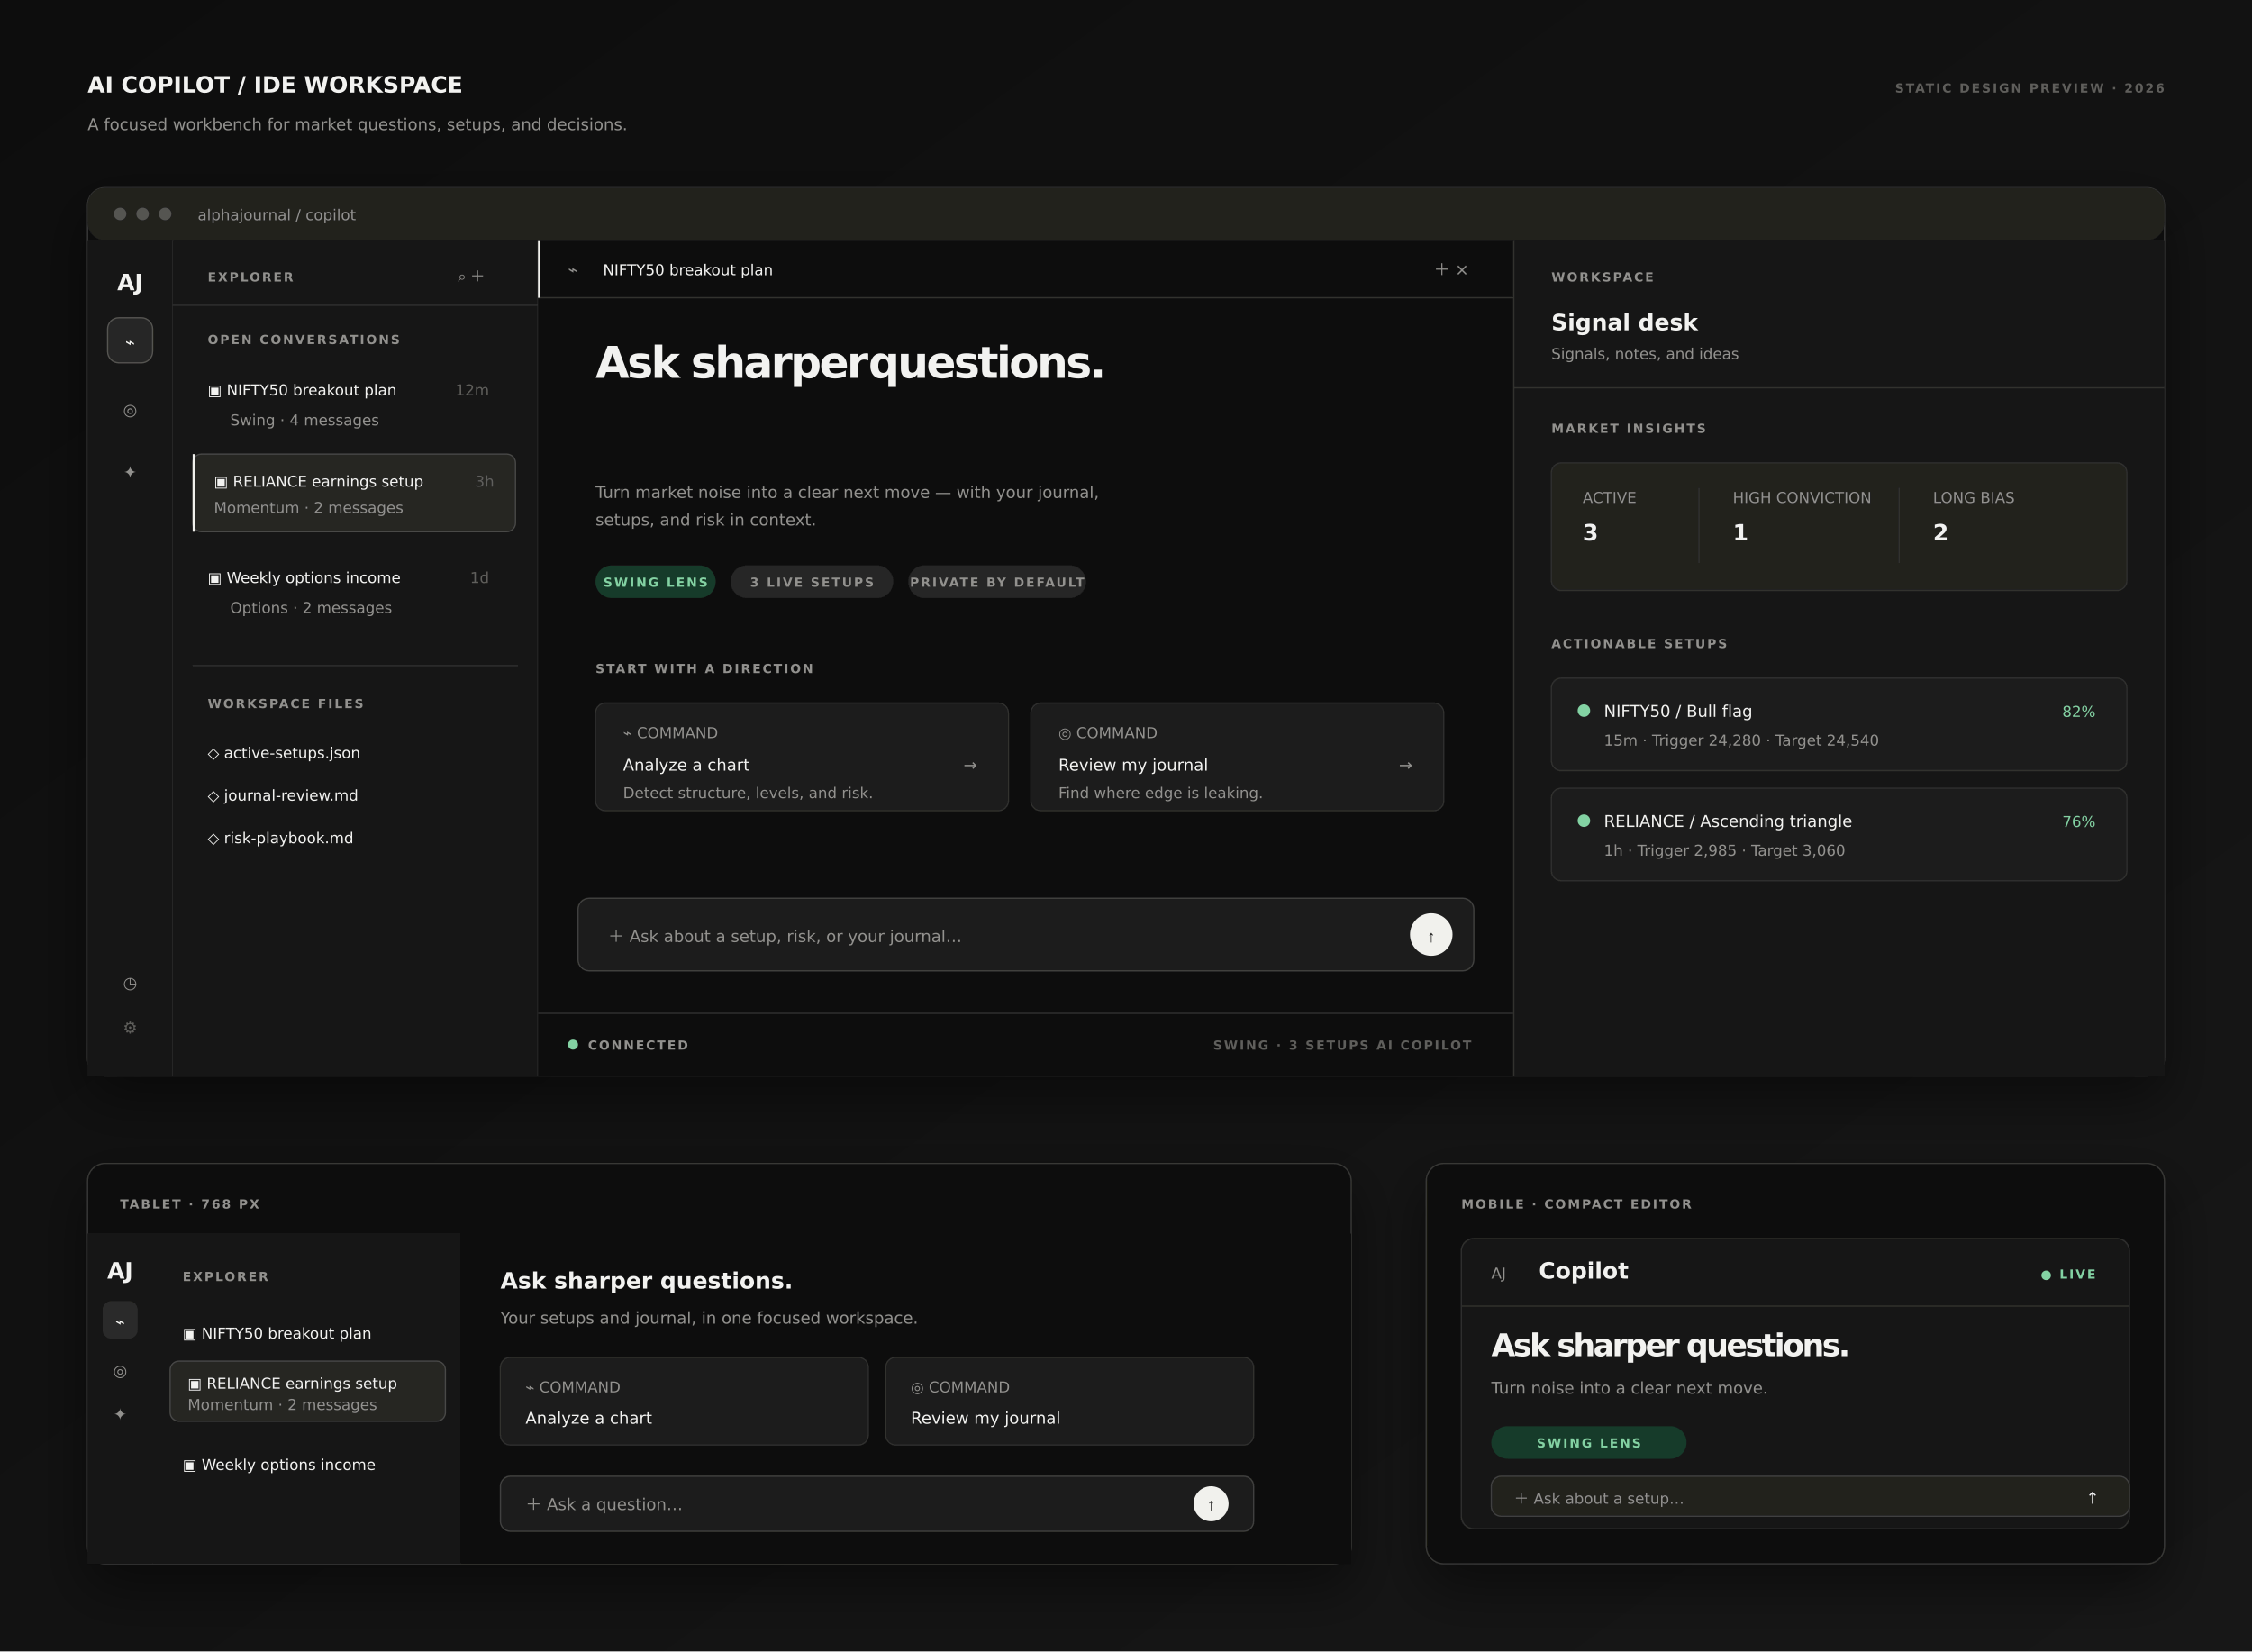
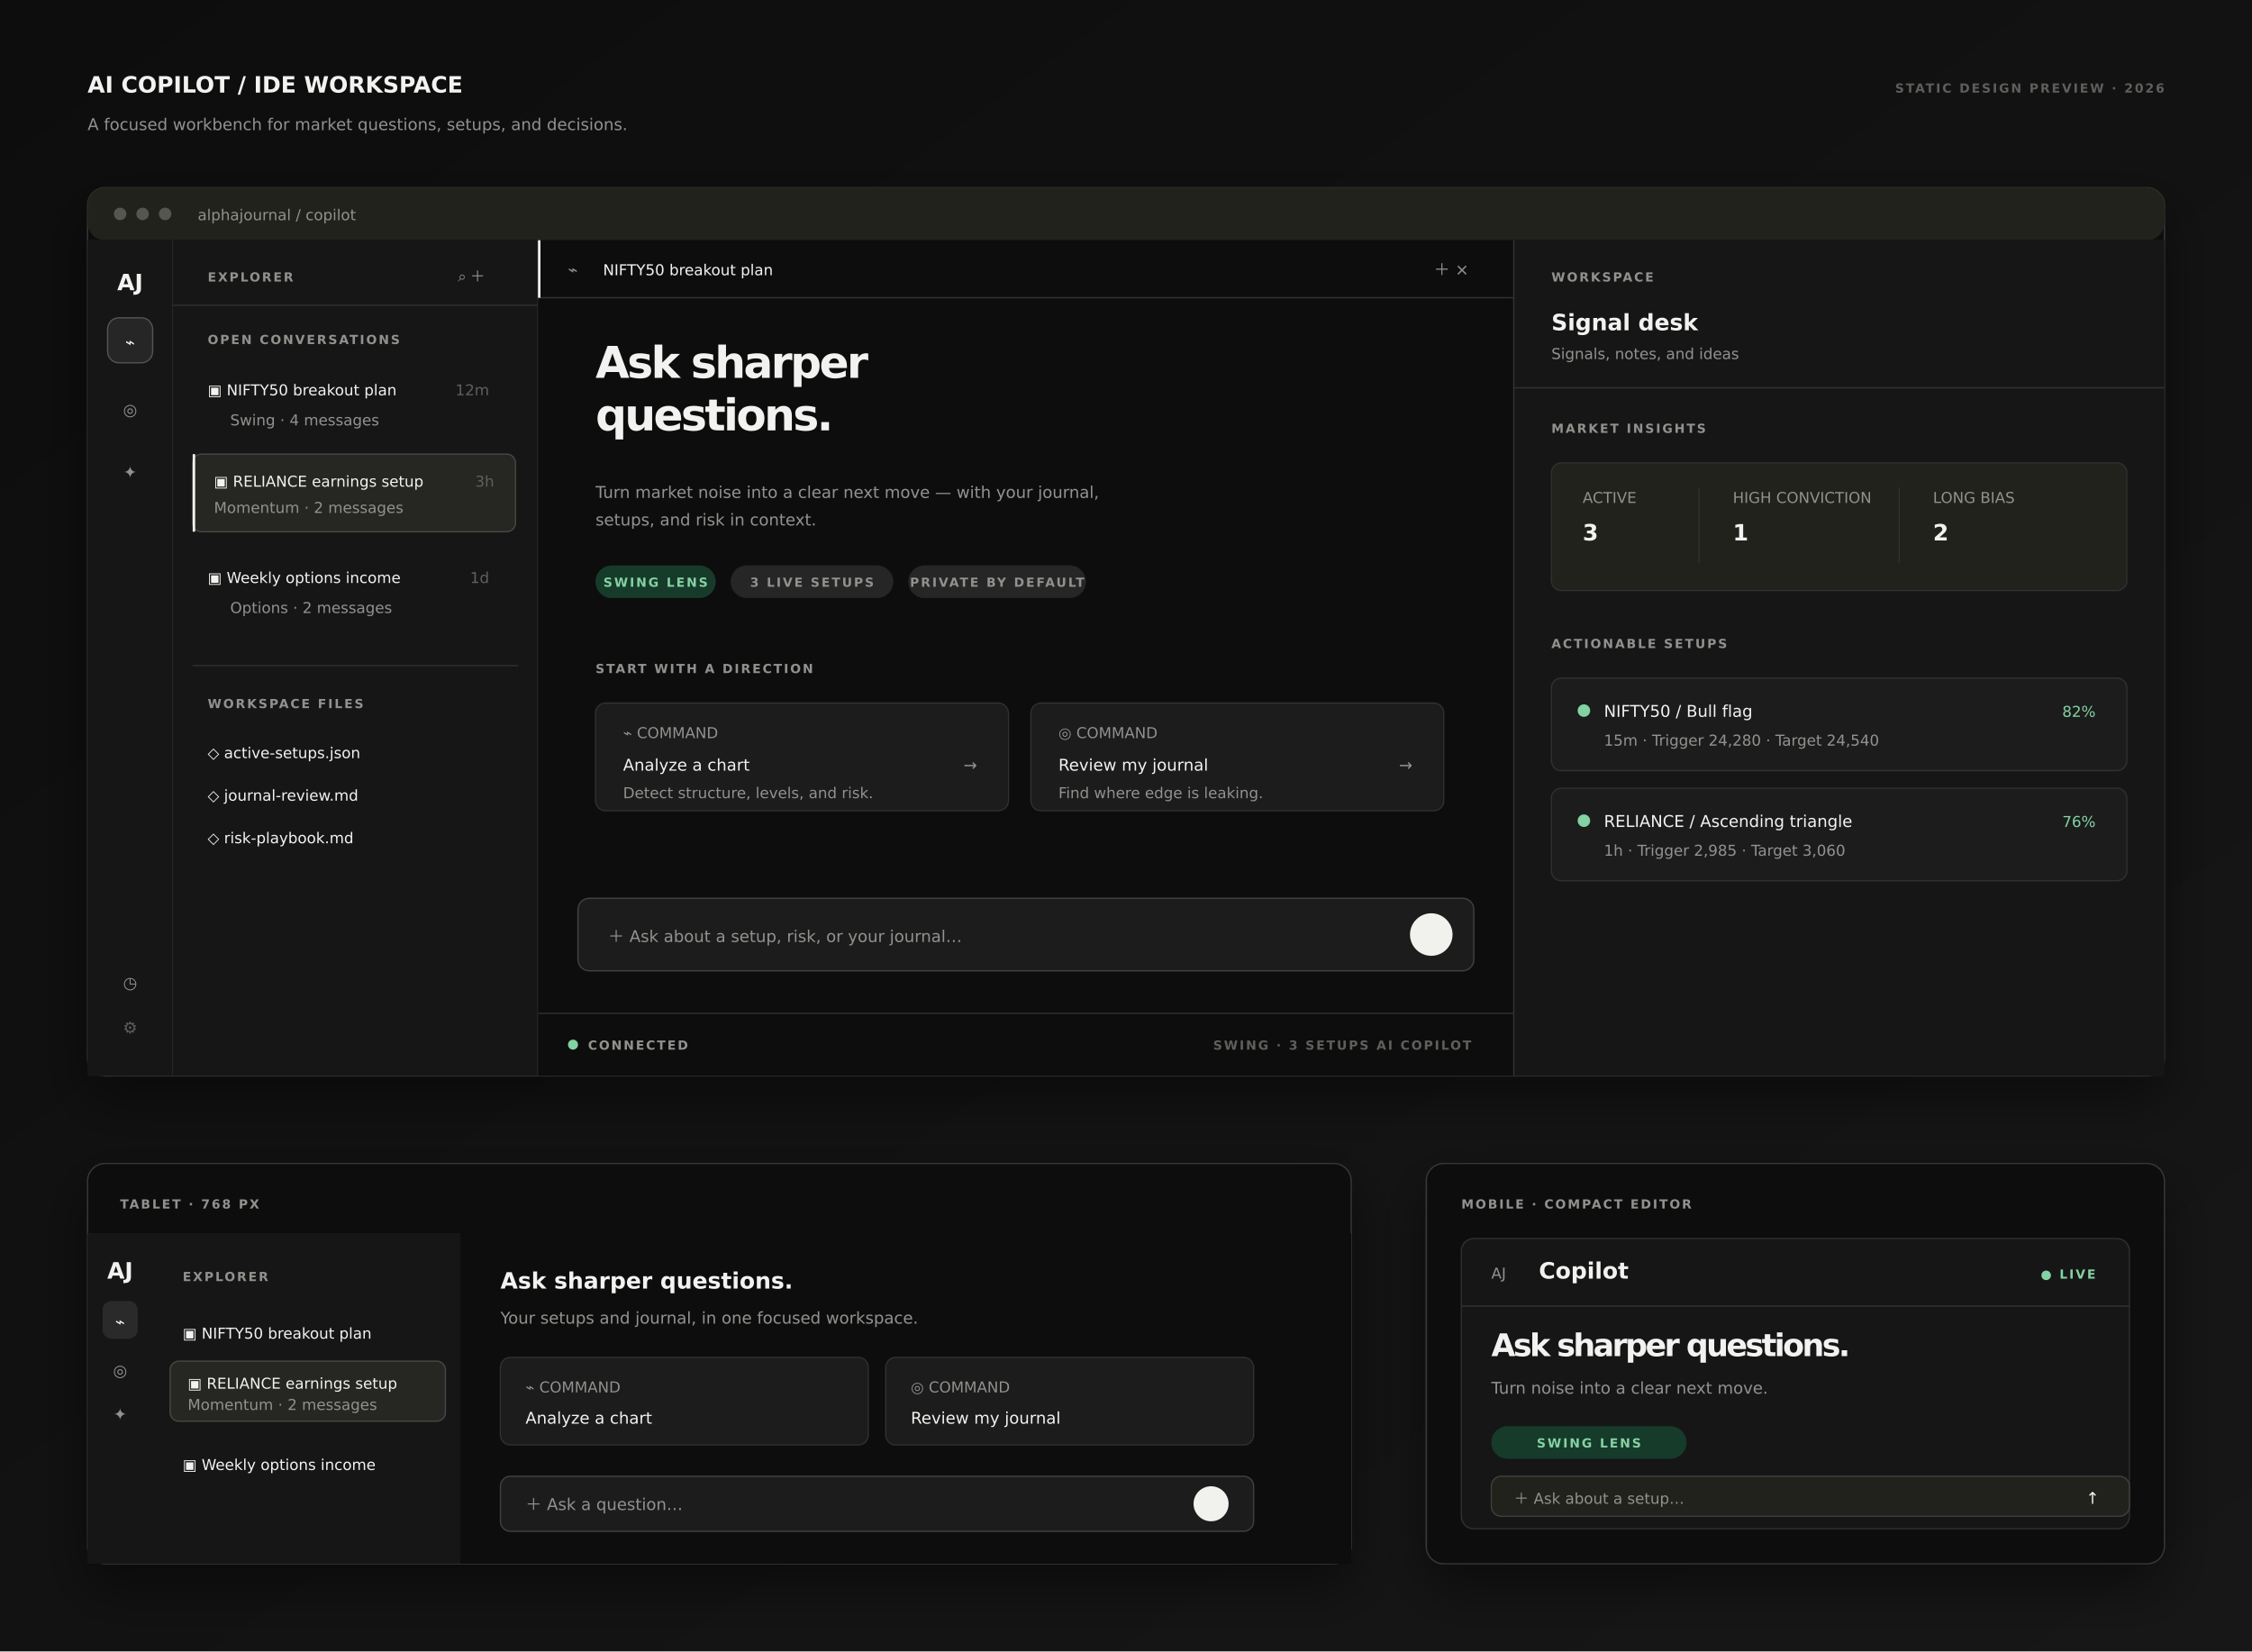
<svg xmlns="http://www.w3.org/2000/svg" width="1800" height="1320" viewBox="0 0 1800 1320" role="img" aria-labelledby="title desc">
  <defs>
    <linearGradient id="bg" x1="0" y1="0" x2="1" y2="1">
      <stop offset="0" stop-color="#0d0d0d" />
      <stop offset="1" stop-color="#171717" />
    </linearGradient>
    <linearGradient id="panel" x1="0" y1="0" x2="0" y2="1">
      <stop offset="0" stop-color="#1d1d1d" />
      <stop offset="1" stop-color="#151515" />
    </linearGradient>
    <filter id="shadow" x="-30%" y="-30%" width="160%" height="160%">
      <feDropShadow dx="0" dy="18" stdDeviation="22" flood-color="#000" flood-opacity=".45" />
    </filter>
    <style>
      .ui { font-family: "DejaVu Sans", sans-serif; fill: #f2f2f0; }
+       text { fill: #f2f2f0; }
      .muted { fill: #92918e; }
      .subtle { fill: #5f5e5b; }
      .line { stroke: #30302f; stroke-width: 1; }
      .tiny { font-size: 10px; letter-spacing: 1.4px; font-weight: 700; }
      .label { font-size: 12px; }
      .body { font-size: 13px; }
      .title { font-size: 18px; font-weight: 700; }
      .hero { font-size: 35px; font-weight: 800; letter-spacing: -1.8px; }
      .green { fill: #83d2a3; }
      .green-bg { fill: #193b2a; }
      .surface { fill: #181818; }
      .surface2 { fill: #20201f; }
      .blue { fill: #9bb8e8; }
      .yellow { fill: #e6c879; }
    </style>
  </defs>
-   <rect width="1800" height="1320" fill="url(#bg)" />
-   <text x="70" y="74" class="ui title">AI COPILOT / IDE WORKSPACE</text>
-   <text x="70" y="104" class="ui muted body">A focused workbench for market questions, setups, and decisions.</text>
-   <text x="1730" y="74" text-anchor="end" class="ui subtle tiny">STATIC DESIGN PREVIEW · 2026</text>
-   <g filter="url(#shadow)">
-     <rect x="70" y="150" width="1660" height="710" rx="14" fill="#0f0f0f" stroke="#383836" />
-     <rect x="70" y="150" width="1660" height="42" rx="14" fill="#20201f" />
-     <circle cx="96" cy="171" r="5" fill="#555451" />
-     <circle cx="114" cy="171" r="5" fill="#555451" />
-     <circle cx="132" cy="171" r="5" fill="#555451" />
-     <text x="158" y="176" class="ui muted label">alphajournal / copilot</text>
-     <rect x="70" y="192" width="68" height="668" fill="#171717" />
-     <line x1="138" y1="192" x2="138" y2="860" class="line" />
-     <text x="104" y="232" text-anchor="middle" class="ui title">AJ</text>
-     <rect x="86" y="254" width="36" height="36" rx="9" fill="#282827" stroke="#555451" />
-     <text x="104" y="278" text-anchor="middle" class="ui body">⌁</text>
-     <text x="104" y="332" text-anchor="middle" class="ui muted body">◎</text>
-     <text x="104" y="382" text-anchor="middle" class="ui muted body">✦</text>
-     <text x="104" y="790" text-anchor="middle" class="ui muted body">◷</text>
-     <text x="104" y="826" text-anchor="middle" class="ui subtle body">⚙</text>
-     <rect x="138" y="192" width="292" height="668" fill="#181818" />
-     <line x1="430" y1="192" x2="430" y2="860" class="line" />
-     <text x="166" y="225" class="ui muted tiny">EXPLORER</text>
-     <text x="366" y="225" class="ui muted label">⌕  ＋</text>
-     <line x1="138" y1="244" x2="430" y2="244" class="line" />
-     <text x="166" y="275" class="ui muted tiny">OPEN CONVERSATIONS</text>
-     <text x="166" y="316" class="ui label">▣  NIFTY50 breakout plan</text>
-     <text x="391" y="316" text-anchor="end" class="ui subtle label">12m</text>
-     <text x="184" y="340" class="ui muted label">Swing · 4 messages</text>
-     <rect x="154" y="363" width="258" height="62" rx="7" fill="#252524" stroke="#484846" />
-     <rect x="154" y="363" width="2" height="62" fill="#f1f1ed" />
-     <text x="171" y="389" class="ui label">▣  RELIANCE earnings setup</text>
-     <text x="395" y="389" text-anchor="end" class="ui subtle label">3h</text>
-     <text x="171" y="410" class="ui muted label">Momentum · 2 messages</text>
-     <text x="166" y="466" class="ui label">▣  Weekly options income</text>
-     <text x="391" y="466" text-anchor="end" class="ui subtle label">1d</text>
-     <text x="184" y="490" class="ui muted label">Options · 2 messages</text>
-     <line x1="154" y1="532" x2="414" y2="532" class="line" />
-     <text x="166" y="566" class="ui muted tiny">WORKSPACE FILES</text>
-     <text x="166" y="606" class="ui label">◇  active-setups.json</text>
-     <text x="166" y="640" class="ui label">◇  journal-review.md</text>
-     <text x="166" y="674" class="ui label">◇  risk-playbook.md</text>
-     <rect x="430" y="192" width="780" height="668" fill="#101010" />
-     <line x1="430" y1="238" x2="1210" y2="238" class="line" />
-     <rect x="430" y="192" width="2" height="46" fill="#f1f1ed" />
-     <text x="454" y="220" class="ui muted body">⌁</text>
-     <text x="482" y="220" class="ui label">NIFTY50 breakout plan</text>
-     <text x="1174" y="220" text-anchor="end" class="ui muted body">＋  ×</text>
-     <text x="476" y="302" class="ui hero">Ask sharper<br />questions.</text>
-     <text x="476" y="398" class="ui muted body">Turn market noise into a clear next move — with your journal,</text>
-     <text x="476" y="420" class="ui muted body">setups, and risk in context.</text>
-     <rect x="476" y="452" width="96" height="26" rx="13" class="green-bg" />
-     <text x="524" y="469" text-anchor="middle" class="ui green tiny">SWING LENS</text>
-     <rect x="584" y="452" width="130" height="26" rx="13" fill="#252525" />
-     <text x="649" y="469" text-anchor="middle" class="ui muted tiny">3 LIVE SETUPS</text>
-     <rect x="726" y="452" width="142" height="26" rx="13" fill="#252525" />
-     <text x="797" y="469" text-anchor="middle" class="ui muted tiny">PRIVATE BY DEFAULT</text>
-     <text x="476" y="538" class="ui muted tiny">START WITH A DIRECTION</text>
-     <rect x="476" y="562" width="330" height="86" rx="8" fill="#1a1a1a" stroke="#30302f" />
-     <text x="498" y="590" class="ui muted label">⌁  COMMAND</text>
-     <text x="498" y="616" class="ui body">Analyze a chart</text>
-     <text x="498" y="638" class="ui muted label">Detect structure, levels, and risk.</text>
-     <text x="781" y="616" text-anchor="end" class="ui muted body">→</text>
-     <rect x="824" y="562" width="330" height="86" rx="8" fill="#1a1a1a" stroke="#30302f" />
-     <text x="846" y="590" class="ui muted label">◎  COMMAND</text>
-     <text x="846" y="616" class="ui body">Review my journal</text>
-     <text x="846" y="638" class="ui muted label">Find where edge is leaking.</text>
-     <text x="1129" y="616" text-anchor="end" class="ui muted body">→</text>
-     <rect x="462" y="718" width="716" height="58" rx="9" fill="#1d1d1d" stroke="#41413f" />
-     <text x="486" y="753" class="ui muted body">＋  Ask about a setup, risk, or your journal…</text>
-     <circle cx="1144" cy="747" r="17" fill="#f1f1ed" />
-     <text x="1144" y="753" text-anchor="middle" fill="#151515" class="body">↑</text>
-     <line x1="430" y1="810" x2="1210" y2="810" class="line" />
-     <circle cx="458" cy="835" r="4" fill="#83d2a3" />
-     <text x="470" y="839" class="ui muted tiny">CONNECTED</text>
-     <text x="1176" y="839" text-anchor="end" class="ui subtle tiny">SWING · 3 SETUPS    AI COPILOT</text>
-     <rect x="1210" y="192" width="520" height="668" fill="#181818" />
-     <line x1="1210" y1="192" x2="1210" y2="860" class="line" />
-     <text x="1240" y="225" class="ui muted tiny">WORKSPACE</text>
-     <text x="1240" y="264" class="ui title">Signal desk</text>
-     <text x="1240" y="287" class="ui muted label">Signals, notes, and ideas</text>
-     <line x1="1210" y1="310" x2="1730" y2="310" class="line" />
-     <text x="1240" y="346" class="ui muted tiny">MARKET INSIGHTS</text>
-     <rect x="1240" y="370" width="460" height="102" rx="8" fill="#20201f" stroke="#30302f" />
-     <text x="1265" y="402" class="ui muted label">ACTIVE</text>
-     <text x="1265" y="432" class="ui title">3</text>
-     <line x1="1358" y1="390" x2="1358" y2="450" class="line" />
-     <text x="1385" y="402" class="ui muted label">HIGH CONVICTION</text>
-     <text x="1385" y="432" class="ui title">1</text>
-     <line x1="1518" y1="390" x2="1518" y2="450" class="line" />
-     <text x="1545" y="402" class="ui muted label">LONG BIAS</text>
-     <text x="1545" y="432" class="ui title">2</text>
-     <text x="1240" y="518" class="ui muted tiny">ACTIONABLE SETUPS</text>
-     <rect x="1240" y="542" width="460" height="74" rx="8" fill="#1e1e1e" stroke="#30302f" />
-     <circle cx="1266" cy="568" r="5" fill="#83d2a3" />
-     <text x="1282" y="573" class="ui body">NIFTY50  /  Bull flag</text>
-     <text x="1675" y="573" text-anchor="end" class="ui green label">82%</text>
-     <text x="1282" y="596" class="ui muted label">15m · Trigger 24,280 · Target 24,540</text>
-     <rect x="1240" y="630" width="460" height="74" rx="8" fill="#1e1e1e" stroke="#30302f" />
-     <circle cx="1266" cy="656" r="5" fill="#83d2a3" />
-     <text x="1282" y="661" class="ui body">RELIANCE  /  Ascending triangle</text>
-     <text x="1675" y="661" text-anchor="end" class="ui green label">76%</text>
-     <text x="1282" y="684" class="ui muted label">1h · Trigger 2,985 · Target 3,060</text>
-   </g>
-   <g filter="url(#shadow)">
-     <rect x="70" y="930" width="1010" height="320" rx="14" fill="#101010" stroke="#383836" />
-     <text x="96" y="966" class="ui muted tiny">TABLET · 768 PX</text>
-     <rect x="70" y="986" width="52" height="264" fill="#171717" />
-     <text x="96" y="1022" text-anchor="middle" class="ui title">AJ</text>
-     <rect x="82" y="1040" width="28" height="30" rx="7" fill="#2b2b2a" />
-     <text x="96" y="1061" text-anchor="middle" class="ui body">⌁</text>
-     <text x="96" y="1100" text-anchor="middle" class="ui muted body">◎</text>
-     <text x="96" y="1135" text-anchor="middle" class="ui muted body">✦</text>
-     <rect x="122" y="986" width="246" height="264" fill="#181818" />
-     <text x="146" y="1024" class="ui muted tiny">EXPLORER</text>
-     <text x="146" y="1070" class="ui label">▣  NIFTY50 breakout plan</text>
-     <rect x="136" y="1088" width="220" height="48" rx="7" fill="#252524" stroke="#484846" />
-     <text x="150" y="1110" class="ui label">▣  RELIANCE earnings setup</text>
-     <text x="150" y="1127" class="ui muted label">Momentum · 2 messages</text>
-     <text x="146" y="1175" class="ui label">▣  Weekly options income</text>
-     <rect x="368" y="986" width="712" height="264" fill="#101010" />
-     <text x="400" y="1030" class="ui title">Ask sharper questions.</text>
-     <text x="400" y="1058" class="ui muted body">Your setups and journal, in one focused workspace.</text>
-     <rect x="400" y="1085" width="294" height="70" rx="8" fill="#1a1a1a" stroke="#30302f" />
-     <text x="420" y="1113" class="ui muted label">⌁  COMMAND</text>
-     <text x="420" y="1138" class="ui body">Analyze a chart</text>
-     <rect x="708" y="1085" width="294" height="70" rx="8" fill="#1a1a1a" stroke="#30302f" />
-     <text x="728" y="1113" class="ui muted label">◎  COMMAND</text>
-     <text x="728" y="1138" class="ui body">Review my journal</text>
-     <rect x="400" y="1180" width="602" height="44" rx="8" fill="#1d1d1d" stroke="#41413f" />
-     <text x="420" y="1207" class="ui muted body">＋  Ask a question…</text>
-     <circle cx="968" cy="1202" r="14" fill="#f1f1ed" />
-     <text x="968" y="1207" text-anchor="middle" fill="#151515" class="body">↑</text>
-   </g>
-   <g filter="url(#shadow)">
-     <rect x="1140" y="930" width="590" height="320" rx="14" fill="#101010" stroke="#383836" />
-     <text x="1168" y="966" class="ui muted tiny">MOBILE · COMPACT EDITOR</text>
-     <rect x="1168" y="990" width="534" height="232" rx="10" fill="#181818" stroke="#30302f" />
-     <text x="1192" y="1022" class="ui muted label">AJ</text>
-     <text x="1230" y="1022" class="ui title">Copilot</text>
-     <text x="1675" y="1022" text-anchor="end" class="ui green tiny">● LIVE</text>
-     <line x1="1168" y1="1044" x2="1702" y2="1044" class="line" />
-     <text x="1192" y="1084" class="ui hero" style="font-size:25px">Ask sharper questions.</text>
-     <text x="1192" y="1114" class="ui muted body">Turn noise into a clear next move.</text>
-     <rect x="1192" y="1140" width="156" height="26" rx="13" class="green-bg" />
-     <text x="1270" y="1157" text-anchor="middle" class="ui green tiny">SWING LENS</text>
-     <rect x="1192" y="1180" width="510" height="32" rx="8" fill="#20201f" stroke="#41413f" />
-     <text x="1210" y="1202" class="ui muted label">＋  Ask about a setup…</text>
-     <text x="1678" y="1202" text-anchor="end" class="ui body">↑</text>
+   <g fill="#f2f2f0">
+     <rect width="1800" height="1320" fill="url(#bg)" />
+     <text x="70" y="74" class="ui title">AI COPILOT / IDE WORKSPACE</text>
+     <text x="70" y="104" class="ui muted body">A focused workbench for market questions, setups, and decisions.</text>
+     <text x="1730" y="74" text-anchor="end" class="ui subtle tiny">STATIC DESIGN PREVIEW · 2026</text>
+     <g filter="url(#shadow)">
+       <rect x="70" y="150" width="1660" height="710" rx="14" fill="#0f0f0f" stroke="#383836" />
+       <rect x="70" y="150" width="1660" height="42" rx="14" fill="#20201f" />
+       <circle cx="96" cy="171" r="5" fill="#555451" />
+       <circle cx="114" cy="171" r="5" fill="#555451" />
+       <circle cx="132" cy="171" r="5" fill="#555451" />
+       <text x="158" y="176" class="ui muted label">alphajournal / copilot</text>
+       <rect x="70" y="192" width="68" height="668" fill="#171717" />
+       <line x1="138" y1="192" x2="138" y2="860" class="line" />
+       <text x="104" y="232" text-anchor="middle" class="ui title">AJ</text>
+       <rect x="86" y="254" width="36" height="36" rx="9" fill="#282827" stroke="#555451" />
+       <text x="104" y="278" text-anchor="middle" class="ui body">⌁</text>
+       <text x="104" y="332" text-anchor="middle" class="ui muted body">◎</text>
+       <text x="104" y="382" text-anchor="middle" class="ui muted body">✦</text>
+       <text x="104" y="790" text-anchor="middle" class="ui muted body">◷</text>
+       <text x="104" y="826" text-anchor="middle" class="ui subtle body">⚙</text>
+       <rect x="138" y="192" width="292" height="668" fill="#181818" />
+       <line x1="430" y1="192" x2="430" y2="860" class="line" />
+       <text x="166" y="225" class="ui muted tiny">EXPLORER</text>
+       <text x="366" y="225" class="ui muted label">⌕  ＋</text>
+       <line x1="138" y1="244" x2="430" y2="244" class="line" />
+       <text x="166" y="275" class="ui muted tiny">OPEN CONVERSATIONS</text>
+       <text x="166" y="316" class="ui label">▣  NIFTY50 breakout plan</text>
+       <text x="391" y="316" text-anchor="end" class="ui subtle label">12m</text>
+       <text x="184" y="340" class="ui muted label">Swing · 4 messages</text>
+       <rect x="154" y="363" width="258" height="62" rx="7" fill="#252524" stroke="#484846" />
+       <rect x="154" y="363" width="2" height="62" fill="#f1f1ed" />
+       <text x="171" y="389" class="ui label">▣  RELIANCE earnings setup</text>
+       <text x="395" y="389" text-anchor="end" class="ui subtle label">3h</text>
+       <text x="171" y="410" class="ui muted label">Momentum · 2 messages</text>
+       <text x="166" y="466" class="ui label">▣  Weekly options income</text>
+       <text x="391" y="466" text-anchor="end" class="ui subtle label">1d</text>
+       <text x="184" y="490" class="ui muted label">Options · 2 messages</text>
+       <line x1="154" y1="532" x2="414" y2="532" class="line" />
+       <text x="166" y="566" class="ui muted tiny">WORKSPACE FILES</text>
+       <text x="166" y="606" class="ui label">◇  active-setups.json</text>
+       <text x="166" y="640" class="ui label">◇  journal-review.md</text>
+       <text x="166" y="674" class="ui label">◇  risk-playbook.md</text>
+       <rect x="430" y="192" width="780" height="668" fill="#101010" />
+       <line x1="430" y1="238" x2="1210" y2="238" class="line" />
+       <rect x="430" y="192" width="2" height="46" fill="#f1f1ed" />
+       <text x="454" y="220" class="ui muted body">⌁</text>
+       <text x="482" y="220" class="ui label">NIFTY50 breakout plan</text>
+       <text x="1174" y="220" text-anchor="end" class="ui muted body">＋  ×</text>
+       <text x="476" y="302" class="ui hero">Ask sharper</text>
+       <text x="476" y="344" class="ui hero">questions.</text>
+       <text x="476" y="398" class="ui muted body">Turn market noise into a clear next move — with your journal,</text>
+       <text x="476" y="420" class="ui muted body">setups, and risk in context.</text>
+       <rect x="476" y="452" width="96" height="26" rx="13" class="green-bg" />
+       <text x="524" y="469" text-anchor="middle" class="ui green tiny">SWING LENS</text>
+       <rect x="584" y="452" width="130" height="26" rx="13" fill="#252525" />
+       <text x="649" y="469" text-anchor="middle" class="ui muted tiny">3 LIVE SETUPS</text>
+       <rect x="726" y="452" width="142" height="26" rx="13" fill="#252525" />
+       <text x="797" y="469" text-anchor="middle" class="ui muted tiny">PRIVATE BY DEFAULT</text>
+       <text x="476" y="538" class="ui muted tiny">START WITH A DIRECTION</text>
+       <rect x="476" y="562" width="330" height="86" rx="8" fill="#1a1a1a" stroke="#30302f" />
+       <text x="498" y="590" class="ui muted label">⌁  COMMAND</text>
+       <text x="498" y="616" class="ui body">Analyze a chart</text>
+       <text x="498" y="638" class="ui muted label">Detect structure, levels, and risk.</text>
+       <text x="781" y="616" text-anchor="end" class="ui muted body">→</text>
+       <rect x="824" y="562" width="330" height="86" rx="8" fill="#1a1a1a" stroke="#30302f" />
+       <text x="846" y="590" class="ui muted label">◎  COMMAND</text>
+       <text x="846" y="616" class="ui body">Review my journal</text>
+       <text x="846" y="638" class="ui muted label">Find where edge is leaking.</text>
+       <text x="1129" y="616" text-anchor="end" class="ui muted body">→</text>
+       <rect x="462" y="718" width="716" height="58" rx="9" fill="#1d1d1d" stroke="#41413f" />
+       <text x="486" y="753" class="ui muted body">＋  Ask about a setup, risk, or your journal…</text>
+       <circle cx="1144" cy="747" r="17" fill="#f1f1ed" />
+       <text x="1144" y="753" text-anchor="middle" fill="#151515" class="body">↑</text>
+       <line x1="430" y1="810" x2="1210" y2="810" class="line" />
+       <circle cx="458" cy="835" r="4" fill="#83d2a3" />
+       <text x="470" y="839" class="ui muted tiny">CONNECTED</text>
+       <text x="1176" y="839" text-anchor="end" class="ui subtle tiny">SWING · 3 SETUPS    AI COPILOT</text>
+       <rect x="1210" y="192" width="520" height="668" fill="#181818" />
+       <line x1="1210" y1="192" x2="1210" y2="860" class="line" />
+       <text x="1240" y="225" class="ui muted tiny">WORKSPACE</text>
+       <text x="1240" y="264" class="ui title">Signal desk</text>
+       <text x="1240" y="287" class="ui muted label">Signals, notes, and ideas</text>
+       <line x1="1210" y1="310" x2="1730" y2="310" class="line" />
+       <text x="1240" y="346" class="ui muted tiny">MARKET INSIGHTS</text>
+       <rect x="1240" y="370" width="460" height="102" rx="8" fill="#20201f" stroke="#30302f" />
+       <text x="1265" y="402" class="ui muted label">ACTIVE</text>
+       <text x="1265" y="432" class="ui title">3</text>
+       <line x1="1358" y1="390" x2="1358" y2="450" class="line" />
+       <text x="1385" y="402" class="ui muted label">HIGH CONVICTION</text>
+       <text x="1385" y="432" class="ui title">1</text>
+       <line x1="1518" y1="390" x2="1518" y2="450" class="line" />
+       <text x="1545" y="402" class="ui muted label">LONG BIAS</text>
+       <text x="1545" y="432" class="ui title">2</text>
+       <text x="1240" y="518" class="ui muted tiny">ACTIONABLE SETUPS</text>
+       <rect x="1240" y="542" width="460" height="74" rx="8" fill="#1e1e1e" stroke="#30302f" />
+       <circle cx="1266" cy="568" r="5" fill="#83d2a3" />
+       <text x="1282" y="573" class="ui body">NIFTY50  /  Bull flag</text>
+       <text x="1675" y="573" text-anchor="end" class="ui green label">82%</text>
+       <text x="1282" y="596" class="ui muted label">15m · Trigger 24,280 · Target 24,540</text>
+       <rect x="1240" y="630" width="460" height="74" rx="8" fill="#1e1e1e" stroke="#30302f" />
+       <circle cx="1266" cy="656" r="5" fill="#83d2a3" />
+       <text x="1282" y="661" class="ui body">RELIANCE  /  Ascending triangle</text>
+       <text x="1675" y="661" text-anchor="end" class="ui green label">76%</text>
+       <text x="1282" y="684" class="ui muted label">1h · Trigger 2,985 · Target 3,060</text>
+     </g>
+     <g filter="url(#shadow)">
+       <rect x="70" y="930" width="1010" height="320" rx="14" fill="#101010" stroke="#383836" />
+       <text x="96" y="966" class="ui muted tiny">TABLET · 768 PX</text>
+       <rect x="70" y="986" width="52" height="264" fill="#171717" />
+       <text x="96" y="1022" text-anchor="middle" class="ui title">AJ</text>
+       <rect x="82" y="1040" width="28" height="30" rx="7" fill="#2b2b2a" />
+       <text x="96" y="1061" text-anchor="middle" class="ui body">⌁</text>
+       <text x="96" y="1100" text-anchor="middle" class="ui muted body">◎</text>
+       <text x="96" y="1135" text-anchor="middle" class="ui muted body">✦</text>
+       <rect x="122" y="986" width="246" height="264" fill="#181818" />
+       <text x="146" y="1024" class="ui muted tiny">EXPLORER</text>
+       <text x="146" y="1070" class="ui label">▣  NIFTY50 breakout plan</text>
+       <rect x="136" y="1088" width="220" height="48" rx="7" fill="#252524" stroke="#484846" />
+       <text x="150" y="1110" class="ui label">▣  RELIANCE earnings setup</text>
+       <text x="150" y="1127" class="ui muted label">Momentum · 2 messages</text>
+       <text x="146" y="1175" class="ui label">▣  Weekly options income</text>
+       <rect x="368" y="986" width="712" height="264" fill="#101010" />
+       <text x="400" y="1030" class="ui title">Ask sharper questions.</text>
+       <text x="400" y="1058" class="ui muted body">Your setups and journal, in one focused workspace.</text>
+       <rect x="400" y="1085" width="294" height="70" rx="8" fill="#1a1a1a" stroke="#30302f" />
+       <text x="420" y="1113" class="ui muted label">⌁  COMMAND</text>
+       <text x="420" y="1138" class="ui body">Analyze a chart</text>
+       <rect x="708" y="1085" width="294" height="70" rx="8" fill="#1a1a1a" stroke="#30302f" />
+       <text x="728" y="1113" class="ui muted label">◎  COMMAND</text>
+       <text x="728" y="1138" class="ui body">Review my journal</text>
+       <rect x="400" y="1180" width="602" height="44" rx="8" fill="#1d1d1d" stroke="#41413f" />
+       <text x="420" y="1207" class="ui muted body">＋  Ask a question…</text>
+       <circle cx="968" cy="1202" r="14" fill="#f1f1ed" />
+       <text x="968" y="1207" text-anchor="middle" fill="#151515" class="body">↑</text>
+     </g>
+     <g filter="url(#shadow)">
+       <rect x="1140" y="930" width="590" height="320" rx="14" fill="#101010" stroke="#383836" />
+       <text x="1168" y="966" class="ui muted tiny">MOBILE · COMPACT EDITOR</text>
+       <rect x="1168" y="990" width="534" height="232" rx="10" fill="#181818" stroke="#30302f" />
+       <text x="1192" y="1022" class="ui muted label">AJ</text>
+       <text x="1230" y="1022" class="ui title">Copilot</text>
+       <text x="1675" y="1022" text-anchor="end" class="ui green tiny">● LIVE</text>
+       <line x1="1168" y1="1044" x2="1702" y2="1044" class="line" />
+       <text x="1192" y="1084" class="ui hero" style="font-size:25px">Ask sharper questions.</text>
+       <text x="1192" y="1114" class="ui muted body">Turn noise into a clear next move.</text>
+       <rect x="1192" y="1140" width="156" height="26" rx="13" class="green-bg" />
+       <text x="1270" y="1157" text-anchor="middle" class="ui green tiny">SWING LENS</text>
+       <rect x="1192" y="1180" width="510" height="32" rx="8" fill="#20201f" stroke="#41413f" />
+       <text x="1210" y="1202" class="ui muted label">＋  Ask about a setup…</text>
+       <text x="1678" y="1202" text-anchor="end" class="ui body">↑</text>
+     </g>
  </g>
</svg>
